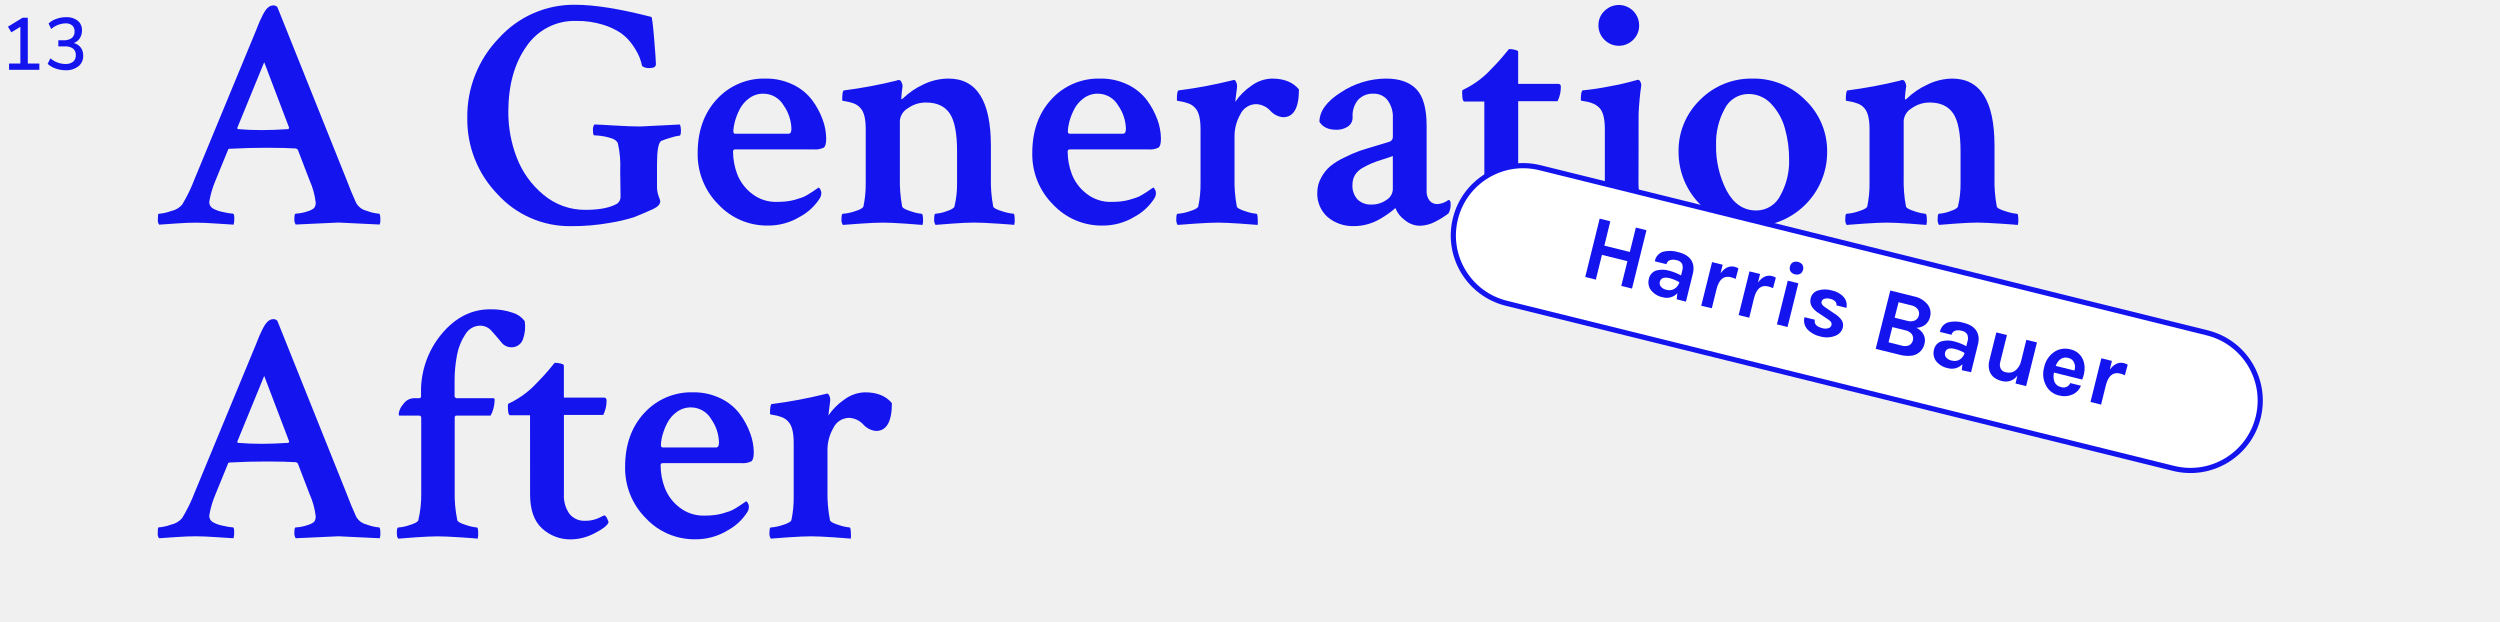
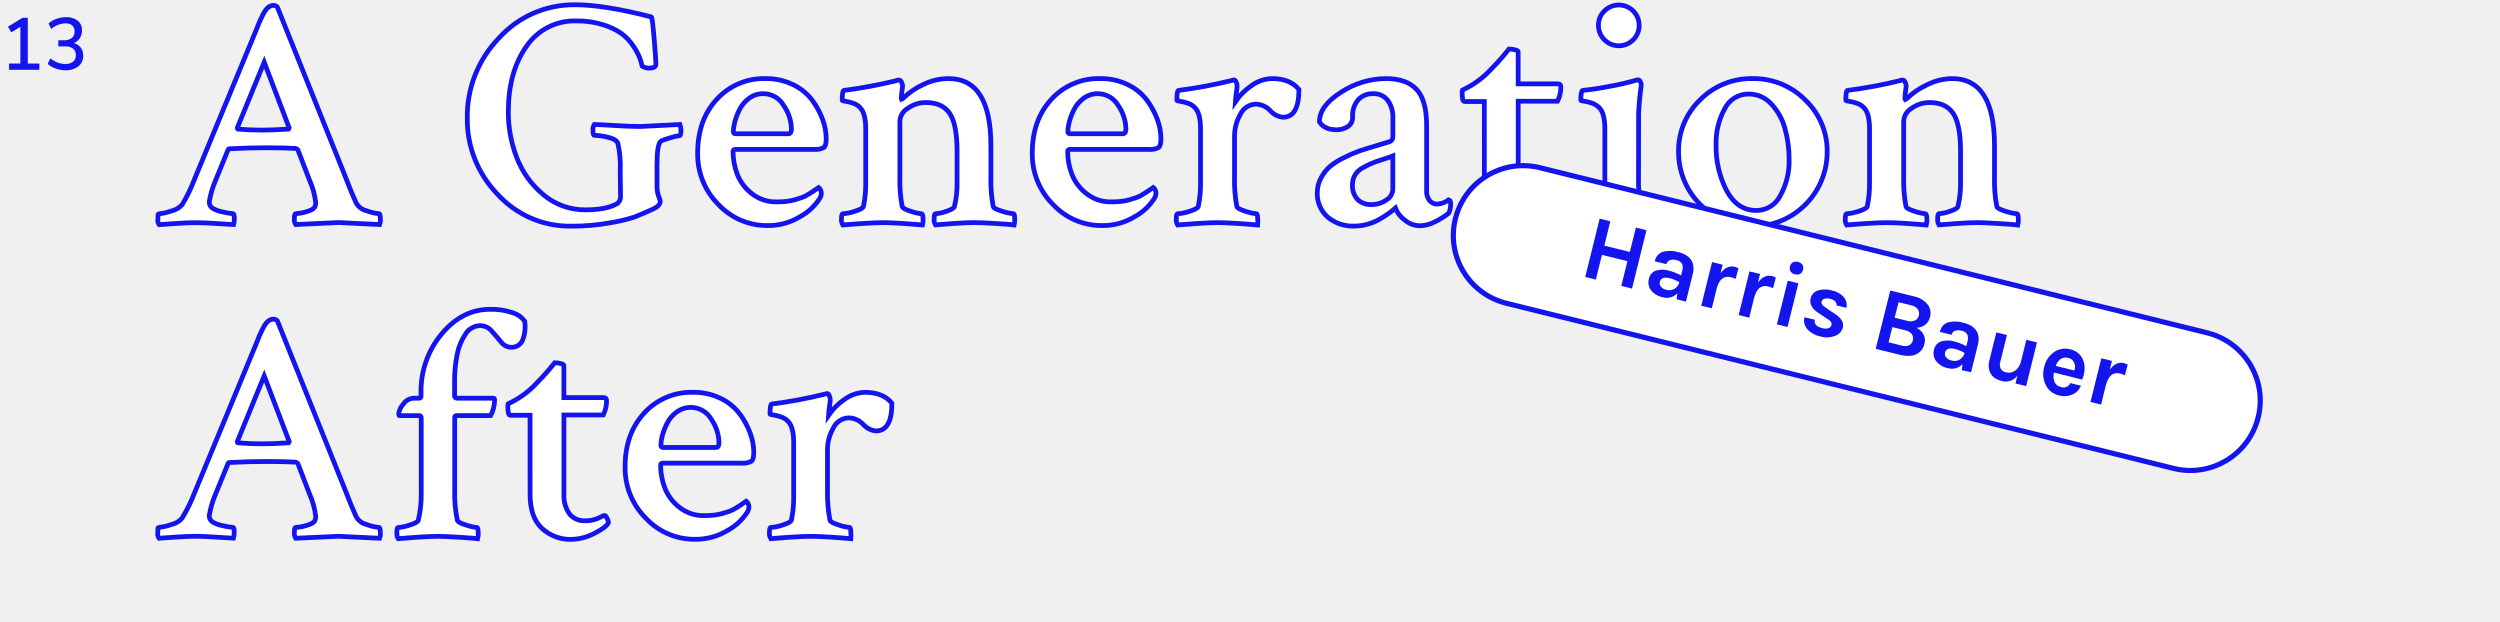
<svg xmlns="http://www.w3.org/2000/svg" id="Layer_1" data-name="Layer 1" viewBox="0 0 629.53 156.39">
  <defs>
-     <style>.cls-1{fill:#1414ef;}.cls-2{fill:#fff;stroke:#1414ef;stroke-miterlimit:10;stroke-width:1.3px;}</style>
+     <style>.cls-1{fill:#1414ef;}.cls-2,.cls-3{fill:#fff;stroke:#1414ef;stroke-miterlimit:10;}.cls-2{stroke-width:1.2px;}.cls-3{stroke-width:1.3px;}</style>
  </defs>
  <path class="cls-1" d="M7,16H9.91v1.57H2.28V16H5.13V6.75L2.85,8.14,2,6.72,5.67,4.47H7Z" />
  <path class="cls-1" d="M20.35,12a3.29,3.29,0,0,1,.6,2,3.28,3.28,0,0,1-1.2,2.69,5,5,0,0,1-3.26,1A7.42,7.42,0,0,1,14,17.25a5.59,5.59,0,0,1-2-1.16l.69-1.41a5.82,5.82,0,0,0,3.72,1.43,3,3,0,0,0,2-.56,2.06,2.06,0,0,0,.68-1.68,2,2,0,0,0-.69-1.64,3.37,3.37,0,0,0-2.1-.55H14.69V10.14H16a3.26,3.26,0,0,0,2.07-.56,2,2,0,0,0,.71-1.66,1.91,1.91,0,0,0-.59-1.51,2.42,2.42,0,0,0-1.67-.53,5.72,5.72,0,0,0-3.63,1.43L12.23,5.9a5.41,5.41,0,0,1,2-1.16,7.23,7.23,0,0,1,2.44-.42,4.44,4.44,0,0,1,2.93.91A3,3,0,0,1,20.64,7.7a3.48,3.48,0,0,1-.54,1.93,3,3,0,0,1-1.5,1.2A3.23,3.23,0,0,1,20.35,12Z" />
-   <path class="cls-1" d="M69.84,1.78,87.19,45.07q1.24,3.3,2.48,6a4,4,0,0,0,2.64,2,11,11,0,0,0,3.14.74q.33,0,.33,1.49a2.78,2.78,0,0,1-.17,1.24q-9.91-.5-10.41-.5t-10.74.5A2.33,2.33,0,0,1,74.13,55c0-.8.11-1.2.33-1.2a10.64,10.64,0,0,0,2.73-.5q1.74-.5,2.07-1.16a2.37,2.37,0,0,0,.25-1.07,19,19,0,0,0-1.57-5.7L75,37.71a.91.91,0,0,0-.58-.33q-2.64-.16-7.1-.17t-9.42.25c-.33,0-.5.11-.5.33l-3.14,7.68a23.45,23.45,0,0,0-1.57,5.37,1.84,1.84,0,0,0,.91,1.65,8.28,8.28,0,0,0,2.6.91,14.25,14.25,0,0,0,2.52.41Q59,53.91,59,55a5.43,5.43,0,0,1-.17,1.57q-.41,0-3.88-.25t-5.62-.25q-2.15,0-5.08.21l-4.17.29a1.76,1.76,0,0,1-.33-1.24q0-1.49.17-1.49a11.93,11.93,0,0,0,3.18-.7,5.09,5.09,0,0,0,2.77-1.61A39.26,39.26,0,0,0,49,45.07L64.38,7.89q1.9-5,3.06-5.95a2.11,2.11,0,0,1,1.4-.58A1.35,1.35,0,0,1,69.84,1.78ZM59.92,32.51q2.89.25,5.95.25,2.89,0,6.77-.25l.17-.33L66.53,15.66,59.76,32.18C59.76,32.4,59.81,32.51,59.92,32.51Z" />
-   <path class="cls-1" d="M117.67,29.7A28.28,28.28,0,0,1,125.6,9.63,25.45,25.45,0,0,1,144.85,1.2q7.27,0,19.17,3.06.25.08.7,5.49t.45,6.4q0,1-1.65,1a3,3,0,0,1-1.82-.5,14.93,14.93,0,0,0-.7-2.31,16.33,16.33,0,0,0-1.65-2.93,12.08,12.08,0,0,0-2.89-3,16.51,16.51,0,0,0-4.63-2.19,21.59,21.59,0,0,0-6.65-.95,14.6,14.6,0,0,0-12.64,6.44Q128,18.14,128,28.21a31.69,31.69,0,0,0,2.11,11.44A22.52,22.52,0,0,0,136.8,49a16.15,16.15,0,0,0,10.7,3.84q5.2,0,7.93-1.57a2.16,2.16,0,0,0,.83-1.9l-.08-5.95v-.58a25.11,25.11,0,0,0-.58-6.69q-.33-1.07-2.44-1.57a15.9,15.9,0,0,0-3.51-.5q-.33,0-.33-1.2a2.34,2.34,0,0,1,.33-1.53q.91,0,5,.25t6.57.25l10-.5a4.45,4.45,0,0,1,.25,1.4c0,.94-.11,1.4-.33,1.4a10.57,10.57,0,0,0-2.19.5,21.54,21.54,0,0,0-2.44.83q-1.08.66-1.07,6,0,1.74,0,3.47t0,1.9a7.13,7.13,0,0,0,.41,2.56,7.07,7.07,0,0,1,.41,1.24q0,1.16-1.82,2-3.31,1.49-4.87,2.07a43.7,43.7,0,0,1-6,1.4,53.54,53.54,0,0,1-9.79.83,24.55,24.55,0,0,1-18.55-8.1A27,27,0,0,1,117.67,29.7Z" />
-   <path class="cls-1" d="M192.77,19.79a15.32,15.32,0,0,1,6.94,1.53,13.07,13.07,0,0,1,4.79,3.88,19.21,19.21,0,0,1,2.64,4.87,14.24,14.24,0,0,1,.91,4.83q0,1.82-.62,2.27a4.69,4.69,0,0,1-2.52.45H185.17q-.58,0-.58.5a16.06,16.06,0,0,0,1.07,5.78,11.36,11.36,0,0,0,3.68,4.87,9.72,9.72,0,0,0,6.24,2.07,22.66,22.66,0,0,0,2.4-.12,12.37,12.37,0,0,0,2.15-.41q1-.29,1.73-.54a7.1,7.1,0,0,0,1.53-.74l1.12-.7q.33-.21,1.65-1.12a1.36,1.36,0,0,1,.41.5,1.6,1.6,0,0,1,.25.83,2.54,2.54,0,0,1-.5,1.57,13.46,13.46,0,0,1-4.87,4.46,15.33,15.33,0,0,1-8.18,2.23,16.73,16.73,0,0,1-12.39-5.33,17.82,17.82,0,0,1-5.2-12.93q0-8.34,4.83-13.55A16,16,0,0,1,192.77,19.79Zm-.58,3.8a5.84,5.84,0,0,0-3.55,1.16,7.79,7.79,0,0,0-2.4,2.81,15.79,15.79,0,0,0-1.2,3.1,10.11,10.11,0,0,0-.37,2.44c0,.39.17.58.5.58h13.38q.74,0,.74-1.24a10.71,10.71,0,0,0-1.94-5.87A5.92,5.92,0,0,0,192.19,23.59Z" />
-   <path class="cls-1" d="M238.86,19.79q10.66,0,10.66,16.94v7.85A34.6,34.6,0,0,0,250.1,52q.16.58,2.27,1.2a12.65,12.65,0,0,0,2.85.62c.17,0,.26.4.29,1.2a4.67,4.67,0,0,1-.12,1.61q-.5-.08-4.34-.33t-5.74-.25q-2,0-5.49.25t-4.25.33a2.42,2.42,0,0,1-.33-1.57q0-1.24.33-1.24a9.82,9.82,0,0,0,2.77-.62q1.86-.62,2-1.2a23.75,23.75,0,0,0,.66-6V38.13q0-6.86-1.86-9.58t-5.91-2.73a7.65,7.65,0,0,0-4.63,1.45,4,4,0,0,0-2,3.1V44.57a34.56,34.56,0,0,0,.58,7.44q.16.58,2.19,1.2a11.89,11.89,0,0,0,2.69.62c.22,0,.34.4.37,1.2a4.7,4.7,0,0,1-.12,1.61q-.66-.08-4.34-.33t-5.58-.25q-2,0-5.74.25t-4.42.33a2.42,2.42,0,0,1-.33-1.57q0-1.24.33-1.24a11.52,11.52,0,0,0,3-.62q2-.62,2.19-1.2a27,27,0,0,0,.58-6V32.51q0-3.88-1.32-5.29A4,4,0,0,0,214.86,26a9.4,9.4,0,0,0-2-.5c-.52-.05-.78-.14-.78-.25q0-2.4.41-2.48a117.19,117.19,0,0,0,13.3-2.48.54.54,0,0,1,.21-.12.79.79,0,0,1,.25,0h.21c.22,0,.41.19.58.58a2.51,2.51,0,0,1,.25.91,28.12,28.12,0,0,0-.33,3A.65.65,0,0,0,227,25a1.23,1.23,0,0,0,.41-.25,18.31,18.31,0,0,1,5.08-3.47A14.46,14.46,0,0,1,238.86,19.79Z" />
-   <path class="cls-1" d="M277,19.79A15.32,15.32,0,0,1,284,21.32a13.07,13.07,0,0,1,4.79,3.88,19.21,19.21,0,0,1,2.64,4.87,14.24,14.24,0,0,1,.91,4.83q0,1.82-.62,2.27a4.69,4.69,0,0,1-2.52.45H269.43q-.58,0-.58.5a16.06,16.06,0,0,0,1.07,5.78,11.36,11.36,0,0,0,3.68,4.87,9.72,9.72,0,0,0,6.24,2.07,22.66,22.66,0,0,0,2.4-.12,12.37,12.37,0,0,0,2.15-.41q1-.29,1.73-.54a7.1,7.1,0,0,0,1.53-.74l1.12-.7q.33-.21,1.65-1.12a1.36,1.36,0,0,1,.41.5,1.6,1.6,0,0,1,.25.83,2.54,2.54,0,0,1-.5,1.57,13.46,13.46,0,0,1-4.87,4.46,15.33,15.33,0,0,1-8.18,2.23,16.73,16.73,0,0,1-12.39-5.33,17.82,17.82,0,0,1-5.2-12.93q0-8.34,4.83-13.55A16,16,0,0,1,277,19.79Zm-.58,3.8a5.84,5.84,0,0,0-3.55,1.16,7.79,7.79,0,0,0-2.4,2.81,15.79,15.79,0,0,0-1.2,3.1,10.11,10.11,0,0,0-.37,2.44c0,.39.17.58.5.58h13.38q.74,0,.74-1.24a10.71,10.71,0,0,0-1.94-5.87A5.92,5.92,0,0,0,276.45,23.59Z" />
-   <path class="cls-1" d="M320.32,19.79q4.54,0,6.77,2.73,0,7-4,7a4.91,4.91,0,0,1-3.22-1.65,5.17,5.17,0,0,0-3.55-1.65,4.43,4.43,0,0,0-4,2.6,11,11,0,0,0-1.45,5.41V44.57a34.6,34.6,0,0,0,.58,7.44q.16.58,2.19,1.2a11.67,11.67,0,0,0,2.77.62c.17,0,.26.4.29,1.2a8.63,8.63,0,0,1,0,1.61q-.66-.08-4.38-.33t-5.62-.25q-2,0-5.74.25t-4.42.33a2.42,2.42,0,0,1-.33-1.57q0-1.24.33-1.24a11.52,11.52,0,0,0,3-.62q2-.62,2.19-1.2a27,27,0,0,0,.58-6V32.51q0-3.88-1.32-5.29A4,4,0,0,0,299.13,26a9.41,9.41,0,0,0-2-.5c-.52-.05-.78-.14-.78-.25q0-2.4.41-2.48a117.21,117.21,0,0,0,13.3-2.48,5,5,0,0,1,.66-.17c.22,0,.41.19.58.58a2,2,0,0,1,.21,1q0,.37-.12,1.16t-.21,1.65a10.5,10.5,0,0,0-.12,1.12,15.16,15.16,0,0,1,4-4A9.05,9.05,0,0,1,320.32,19.79Z" />
-   <path class="cls-1" d="M349,19.79q5.12,0,7.68,2.69t2.56,9.21V48a3.76,3.76,0,0,0,.74,2.52,2.48,2.48,0,0,0,2,.87,5.15,5.15,0,0,0,2.81-1.07c.33.11.5.41.5.91a4.91,4.91,0,0,1-.5,2.48,20.43,20.43,0,0,1-3.3,2.07,8.61,8.61,0,0,1-4,1.07,6,6,0,0,1-3.72-1.41,6.77,6.77,0,0,1-2.4-3.06l-.62.54q-.54.46-1.49,1.12a24.48,24.48,0,0,1-2.15,1.32,13.17,13.17,0,0,1-2.81,1.12,12,12,0,0,1-3.26.45,9.86,9.86,0,0,1-6.73-2.27,7.85,7.85,0,0,1-2.6-6.24,7.61,7.61,0,0,1,1-3.72,9.88,9.88,0,0,1,2.27-2.85,16.93,16.93,0,0,1,3.55-2.19A33.8,33.8,0,0,1,342.34,38q1.61-.54,4.13-1.28T350,35.65a1.3,1.3,0,0,0,.74-1.32V29.78a7.09,7.09,0,0,0-1.32-4.54,4.31,4.31,0,0,0-3.55-1.65A5,5,0,0,0,342,25.12a6.18,6.18,0,0,0-1.4,4.34,2.68,2.68,0,0,1-1.24,2.44,5.14,5.14,0,0,1-2.81.78q-3.06,0-4.3-2,0-4,5.41-7.43A20.72,20.72,0,0,1,349,19.79Zm-3.72,31.72a6.4,6.4,0,0,0,3.84-1.16,3.27,3.27,0,0,0,1.61-2.64V39.28q-.58.25-2.44.83t-2.85,1a22.56,22.56,0,0,0-2.31,1.16,5,5,0,0,0-1.94,1.82,4.55,4.55,0,0,0-.62,2.31,5.09,5.09,0,0,0,1.32,3.88A4.75,4.75,0,0,0,345.27,51.51Z" />
-   <path class="cls-1" d="M373.77,25.57h-5q-.58,0-.58-2.15a2.06,2.06,0,0,1,.08-.74,23.11,23.11,0,0,0,6.36-4.38q1.07-1.07,2.35-2.44t3-3.51a5.88,5.88,0,0,1,1.57.21c.5.14.74.29.74.46v8.1l6,0,4.09,0q.66,0,.66.74a8,8,0,0,1-.83,3.63h-9.91V45.48a7.84,7.84,0,0,0,1.4,5,4.72,4.72,0,0,0,3.88,1.74A7.79,7.79,0,0,0,389.3,52a8.76,8.76,0,0,0,1.49-.45q.58-.25,1.07-.5a2.59,2.59,0,0,1,.58-.25q.33-.08.74.74t.33,1.07q-.5,1.16-3.51,2.68a13,13,0,0,1-5.91,1.53,10.42,10.42,0,0,1-7.31-2.77q-3-2.77-3-8.55Z" />
-   <path class="cls-1" d="M412.6,44.57a30.37,30.37,0,0,0,.66,7.44q.16.58,2.23,1.2a12.15,12.15,0,0,0,2.81.62c.22,0,.34.4.37,1.2a4.7,4.7,0,0,1-.12,1.61q-.58-.08-4.42-.33t-5.66-.25q-2.07,0-5.82.25t-4.34.33a2.42,2.42,0,0,1-.33-1.57q0-1.24.33-1.24a12,12,0,0,0,3-.62q2.06-.62,2.23-1.2a27,27,0,0,0,.58-6V32.51q0-3.88-1.32-5.29a4.6,4.6,0,0,0-1.9-1.24,8.68,8.68,0,0,0-2-.5c-.55-.05-.83-.14-.83-.25q0-2.4.5-2.48a63.43,63.43,0,0,0,6.69-1,64.84,64.84,0,0,0,6.53-1.49,4.81,4.81,0,0,0,.66-.17q.41,0,.66.58a1.52,1.52,0,0,1,.17.91,70.79,70.79,0,0,0-.66,7.1ZM404,10a5,5,0,0,1-1.49-3.63A4.89,4.89,0,0,1,404,2.77a5.12,5.12,0,0,1,8.76,3.59A5,5,0,0,1,411.28,10,5.09,5.09,0,0,1,404,10Z" />
-   <path class="cls-1" d="M441.35,19.79a18.21,18.21,0,0,1,13.26,5.41,17.7,17.7,0,0,1,5.49,13.09,18.71,18.71,0,0,1-37.42,0,17.8,17.8,0,0,1,5.41-13.14A18.1,18.1,0,0,1,441.35,19.79Zm-1.07,3.88a6.65,6.65,0,0,0-6,3.76,17.76,17.76,0,0,0-2.15,9A24.08,24.08,0,0,0,434.78,48q2.68,5,7.48,5a6.73,6.73,0,0,0,6.07-3.8,17.57,17.57,0,0,0,2.19-8.92,28.36,28.36,0,0,0-1.07-8A14.57,14.57,0,0,0,446,26.15,7.66,7.66,0,0,0,440.28,23.67Z" />
-   <path class="cls-1" d="M491.58,19.79q10.66,0,10.66,16.94v7.85a34.56,34.56,0,0,0,.58,7.44q.16.58,2.27,1.2a12.65,12.65,0,0,0,2.85.62c.17,0,.26.4.29,1.2a4.7,4.7,0,0,1-.12,1.61q-.5-.08-4.34-.33T498,56.05q-2,0-5.49.25t-4.25.33a2.42,2.42,0,0,1-.33-1.57q0-1.24.33-1.24a9.82,9.82,0,0,0,2.77-.62q1.86-.62,2-1.2a23.72,23.72,0,0,0,.66-6V38.13q0-6.86-1.86-9.58T486,25.82a7.65,7.65,0,0,0-4.63,1.45,4,4,0,0,0-2,3.1V44.57a34.56,34.56,0,0,0,.58,7.44q.16.58,2.19,1.2a11.88,11.88,0,0,0,2.69.62c.22,0,.34.4.37,1.2a4.68,4.68,0,0,1-.12,1.61q-.66-.08-4.34-.33t-5.58-.25q-2,0-5.74.25t-4.42.33a2.42,2.42,0,0,1-.33-1.57q0-1.24.33-1.24a11.52,11.52,0,0,0,3-.62q2-.62,2.19-1.2a27,27,0,0,0,.58-6V32.51q0-3.88-1.32-5.29A4,4,0,0,0,467.58,26a9.41,9.41,0,0,0-2-.5c-.52-.05-.78-.14-.78-.25q0-2.4.41-2.48a117.17,117.17,0,0,0,13.3-2.48.54.54,0,0,1,.21-.12.78.78,0,0,1,.25,0h.21c.22,0,.41.19.58.58a2.51,2.51,0,0,1,.25.91,28.12,28.12,0,0,0-.33,3,.65.65,0,0,0,.08.41,1.22,1.22,0,0,0,.41-.25,18.32,18.32,0,0,1,5.08-3.47A14.46,14.46,0,0,1,491.58,19.79Z" />
-   <path class="cls-1" d="M69.84,80.78l17.35,43.29q1.24,3.3,2.48,6a4,4,0,0,0,2.64,2,11,11,0,0,0,3.14.74q.33,0,.33,1.49a2.78,2.78,0,0,1-.17,1.24q-9.91-.5-10.41-.5t-10.74.5a2.33,2.33,0,0,1-.33-1.53c0-.8.11-1.2.33-1.2a10.64,10.64,0,0,0,2.73-.5q1.74-.5,2.07-1.16a2.37,2.37,0,0,0,.25-1.07,19,19,0,0,0-1.57-5.7L75,116.71a.91.91,0,0,0-.58-.33q-2.64-.16-7.1-.17t-9.42.25c-.33,0-.5.11-.5.33l-3.14,7.68a23.45,23.45,0,0,0-1.57,5.37,1.84,1.84,0,0,0,.91,1.65,8.28,8.28,0,0,0,2.6.91,14.25,14.25,0,0,0,2.52.41q.25.08.25,1.16a5.43,5.43,0,0,1-.17,1.57q-.41,0-3.88-.25t-5.62-.25q-2.15,0-5.08.21l-4.17.29a1.76,1.76,0,0,1-.33-1.24q0-1.49.17-1.49a11.93,11.93,0,0,0,3.18-.7,5.09,5.09,0,0,0,2.77-1.61A39.26,39.26,0,0,0,49,124.07L64.38,86.89q1.9-5,3.06-5.95a2.11,2.11,0,0,1,1.4-.58A1.35,1.35,0,0,1,69.84,80.78Zm-9.91,30.73q2.89.25,5.95.25,2.89,0,6.77-.25l.17-.33L66.53,94.66l-6.77,16.52C59.76,111.4,59.81,111.51,59.92,111.51Z" />
-   <path class="cls-1" d="M123.39,77.89a16.27,16.27,0,0,1,5.74.87,5.77,5.77,0,0,1,3,2.11,9.27,9.27,0,0,1-.45,4.58,3,3,0,0,1-3,2,3.22,3.22,0,0,1-2.52-1.36q-1.12-1.36-2.35-2.73A3.8,3.8,0,0,0,120.92,82a4.4,4.4,0,0,0-3.72,2.15,13.9,13.9,0,0,0-2.11,5.21,33.72,33.72,0,0,0-.62,6.69v3.8c0,.06.05.14.17.25a.47.47,0,0,0,.33.17h9.09a.66.66,0,0,1,.41.08.87.87,0,0,1,.08.5,8.49,8.49,0,0,1-1,3.8H115a.44.44,0,0,0-.5.5v18.42a31.6,31.6,0,0,0,.66,7.44q.16.58,2.19,1.2a11.67,11.67,0,0,0,2.77.62c.17,0,.26.4.29,1.2a4.67,4.67,0,0,1-.12,1.61q-.5-.08-4.3-.33t-5.78-.25q-2,0-5.62.25t-4.3.33a1.56,1.56,0,0,1-.33-.91,4.93,4.93,0,0,1,0-1.28c.05-.41.17-.62.33-.62a11.08,11.08,0,0,0,2.89-.62q2-.62,2.15-1.2a27.36,27.36,0,0,0,.74-6.77v-19c0-.38-.17-.58-.5-.58h-5c-.11,0-.17-.17-.17-.5a4.41,4.41,0,0,1,1.16-2.4,3.32,3.32,0,0,1,2.64-1.49h1.32a.44.44,0,0,0,.5-.5V99a22.47,22.47,0,0,1,5.16-14.87Q116.37,77.89,123.39,77.89Z" />
-   <path class="cls-1" d="M133.47,104.57h-5q-.58,0-.58-2.15a2.06,2.06,0,0,1,.08-.74,23.11,23.11,0,0,0,6.36-4.38q1.07-1.07,2.35-2.44t3-3.51a5.88,5.88,0,0,1,1.57.21c.5.14.74.29.74.46v8.1l6,0,4.09,0q.66,0,.66.74a8,8,0,0,1-.83,3.63H142v19.91a7.84,7.84,0,0,0,1.4,5,4.72,4.72,0,0,0,3.88,1.74A7.79,7.79,0,0,0,149,131a8.76,8.76,0,0,0,1.49-.45q.58-.25,1.07-.5a2.59,2.59,0,0,1,.58-.25q.33-.08.74.74t.33,1.07q-.5,1.16-3.51,2.68a13,13,0,0,1-5.91,1.53,10.42,10.42,0,0,1-7.31-2.77q-3-2.77-3-8.55Z" />
-   <path class="cls-1" d="M174.53,98.79a15.31,15.31,0,0,1,6.94,1.53,13.07,13.07,0,0,1,4.79,3.88,19.21,19.21,0,0,1,2.64,4.87,14.24,14.24,0,0,1,.91,4.83q0,1.82-.62,2.27a4.69,4.69,0,0,1-2.52.45H166.93q-.58,0-.58.5a16.06,16.06,0,0,0,1.07,5.78,11.36,11.36,0,0,0,3.68,4.87,9.72,9.72,0,0,0,6.24,2.07,22.66,22.66,0,0,0,2.4-.12,12.37,12.37,0,0,0,2.15-.41q1-.29,1.73-.54a7.09,7.09,0,0,0,1.53-.74l1.12-.7q.33-.21,1.65-1.12a1.36,1.36,0,0,1,.41.5,1.6,1.6,0,0,1,.25.83,2.54,2.54,0,0,1-.5,1.57,13.45,13.45,0,0,1-4.87,4.46A15.33,15.33,0,0,1,175,135.8a16.73,16.73,0,0,1-12.39-5.33,17.82,17.82,0,0,1-5.2-12.93q0-8.34,4.83-13.55A16,16,0,0,1,174.53,98.79Zm-.58,3.8a5.84,5.84,0,0,0-3.55,1.16,7.79,7.79,0,0,0-2.4,2.81,15.76,15.76,0,0,0-1.2,3.1,10.08,10.08,0,0,0-.37,2.44c0,.39.17.58.5.58h13.38q.74,0,.74-1.24a10.71,10.71,0,0,0-1.94-5.87A5.92,5.92,0,0,0,174,102.59Z" />
-   <path class="cls-1" d="M217.82,98.79q4.54,0,6.77,2.73,0,7-4,7a4.92,4.92,0,0,1-3.22-1.65,5.17,5.17,0,0,0-3.55-1.65,4.43,4.43,0,0,0-4,2.6,11,11,0,0,0-1.45,5.41v10.33A34.56,34.56,0,0,0,209,131q.16.58,2.19,1.2a11.68,11.68,0,0,0,2.77.62c.17,0,.26.4.29,1.2a8.6,8.6,0,0,1,0,1.61q-.66-.08-4.38-.33t-5.62-.25q-2,0-5.74.25t-4.42.33a2.42,2.42,0,0,1-.33-1.57q0-1.24.33-1.24a11.52,11.52,0,0,0,3-.62q2-.62,2.19-1.2a27,27,0,0,0,.58-6V111.51q0-3.88-1.32-5.29a4,4,0,0,0-1.86-1.24,9.41,9.41,0,0,0-2-.5c-.52-.05-.78-.14-.78-.25q0-2.4.41-2.48a117.17,117.17,0,0,0,13.3-2.48,5,5,0,0,1,.66-.17c.22,0,.41.19.58.58a2,2,0,0,1,.21,1q0,.37-.12,1.16t-.21,1.65a10.64,10.64,0,0,0-.12,1.12,15.17,15.17,0,0,1,4-4A9.05,9.05,0,0,1,217.82,98.79Z" />
-   <rect class="cls-2" x="363.44" y="62.51" width="208.25" height="35.17" rx="17.58" ry="17.58" transform="translate(32.93 -109.98) rotate(13.9)" />
+   <path class="cls-2" d="M69.84,1.78,87.19,45.07q1.24,3.3,2.48,6a4,4,0,0,0,2.64,2,11,11,0,0,0,3.14.74q.33,0,.33,1.49a2.78,2.78,0,0,1-.17,1.24q-9.91-.5-10.41-.5t-10.74.5A2.33,2.33,0,0,1,74.13,55c0-.8.11-1.2.33-1.2a10.64,10.64,0,0,0,2.73-.5q1.74-.5,2.07-1.16a2.37,2.37,0,0,0,.25-1.07,19,19,0,0,0-1.57-5.7L75,37.71a.91.91,0,0,0-.58-.33q-2.64-.16-7.1-.17t-9.42.25c-.33,0-.5.11-.5.33l-3.14,7.68a23.45,23.45,0,0,0-1.57,5.37,1.84,1.84,0,0,0,.91,1.65,8.28,8.28,0,0,0,2.6.91,14.25,14.25,0,0,0,2.52.41Q59,53.91,59,55a5.43,5.43,0,0,1-.17,1.57q-.41,0-3.88-.25t-5.62-.25q-2.15,0-5.08.21l-4.17.29a1.76,1.76,0,0,1-.33-1.24q0-1.49.17-1.49a11.93,11.93,0,0,0,3.18-.7,5.09,5.09,0,0,0,2.77-1.61A39.26,39.26,0,0,0,49,45.07L64.38,7.89q1.9-5,3.06-5.95a2.11,2.11,0,0,1,1.4-.58A1.35,1.35,0,0,1,69.84,1.78ZM59.92,32.51q2.89.25,5.95.25,2.89,0,6.77-.25l.17-.33L66.53,15.66,59.76,32.18C59.76,32.4,59.81,32.51,59.92,32.51Z" />
+   <path class="cls-2" d="M117.67,29.7A28.28,28.28,0,0,1,125.6,9.63,25.45,25.45,0,0,1,144.85,1.2q7.27,0,19.17,3.06.25.08.7,5.49t.45,6.4q0,1-1.65,1a3,3,0,0,1-1.82-.5,14.93,14.93,0,0,0-.7-2.31,16.33,16.33,0,0,0-1.65-2.93,12.08,12.08,0,0,0-2.89-3,16.51,16.51,0,0,0-4.63-2.19,21.59,21.59,0,0,0-6.65-.95,14.6,14.6,0,0,0-12.64,6.44Q128,18.14,128,28.21a31.69,31.69,0,0,0,2.11,11.44A22.52,22.52,0,0,0,136.8,49a16.15,16.15,0,0,0,10.7,3.84q5.2,0,7.93-1.57a2.16,2.16,0,0,0,.83-1.9l-.08-5.95v-.58a25.11,25.11,0,0,0-.58-6.69q-.33-1.07-2.44-1.57a15.9,15.9,0,0,0-3.51-.5q-.33,0-.33-1.2a2.34,2.34,0,0,1,.33-1.53q.91,0,5,.25t6.57.25l10-.5a4.45,4.45,0,0,1,.25,1.4c0,.94-.11,1.4-.33,1.4a10.57,10.57,0,0,0-2.19.5,21.54,21.54,0,0,0-2.44.83q-1.08.66-1.07,6,0,1.74,0,3.47t0,1.9a7.13,7.13,0,0,0,.41,2.56,7.07,7.07,0,0,1,.41,1.24q0,1.16-1.82,2-3.31,1.49-4.87,2.07a43.7,43.7,0,0,1-6,1.4,53.54,53.54,0,0,1-9.79.83,24.55,24.55,0,0,1-18.55-8.1A27,27,0,0,1,117.67,29.7Z" />
+   <path class="cls-2" d="M192.77,19.79a15.32,15.32,0,0,1,6.94,1.53,13.07,13.07,0,0,1,4.79,3.88,19.21,19.21,0,0,1,2.64,4.87,14.24,14.24,0,0,1,.91,4.83q0,1.82-.62,2.27a4.69,4.69,0,0,1-2.52.45H185.17q-.58,0-.58.5a16.06,16.06,0,0,0,1.07,5.78,11.36,11.36,0,0,0,3.68,4.87,9.72,9.72,0,0,0,6.24,2.07,22.66,22.66,0,0,0,2.4-.12,12.37,12.37,0,0,0,2.15-.41q1-.29,1.73-.54a7.1,7.1,0,0,0,1.53-.74l1.12-.7q.33-.21,1.65-1.12a1.36,1.36,0,0,1,.41.5,1.6,1.6,0,0,1,.25.83,2.54,2.54,0,0,1-.5,1.57,13.46,13.46,0,0,1-4.87,4.46,15.33,15.33,0,0,1-8.18,2.23,16.73,16.73,0,0,1-12.39-5.33,17.82,17.82,0,0,1-5.2-12.93q0-8.34,4.83-13.55A16,16,0,0,1,192.77,19.79Zm-.58,3.8a5.84,5.84,0,0,0-3.55,1.16,7.79,7.79,0,0,0-2.4,2.81,15.79,15.79,0,0,0-1.2,3.1,10.11,10.11,0,0,0-.37,2.44c0,.39.17.58.5.58h13.38q.74,0,.74-1.24a10.71,10.71,0,0,0-1.94-5.87A5.92,5.92,0,0,0,192.19,23.59Z" />
+   <path class="cls-2" d="M238.86,19.79q10.66,0,10.66,16.94v7.85A34.6,34.6,0,0,0,250.1,52q.16.58,2.27,1.2a12.65,12.65,0,0,0,2.85.62c.17,0,.26.4.29,1.2a4.67,4.67,0,0,1-.12,1.61q-.5-.08-4.34-.33t-5.74-.25q-2,0-5.49.25t-4.25.33a2.42,2.42,0,0,1-.33-1.57q0-1.24.33-1.24a9.82,9.82,0,0,0,2.77-.62q1.86-.62,2-1.2a23.75,23.75,0,0,0,.66-6V38.13q0-6.86-1.86-9.58t-5.91-2.73a7.65,7.65,0,0,0-4.63,1.45,4,4,0,0,0-2,3.1V44.57a34.56,34.56,0,0,0,.58,7.44q.16.58,2.19,1.2a11.89,11.89,0,0,0,2.69.62c.22,0,.34.4.37,1.2a4.7,4.7,0,0,1-.12,1.61q-.66-.08-4.34-.33t-5.58-.25q-2,0-5.74.25t-4.42.33a2.42,2.42,0,0,1-.33-1.57q0-1.24.33-1.24a11.52,11.52,0,0,0,3-.62q2-.62,2.19-1.2a27,27,0,0,0,.58-6V32.51q0-3.88-1.32-5.29A4,4,0,0,0,214.86,26a9.4,9.4,0,0,0-2-.5c-.52-.05-.78-.14-.78-.25q0-2.4.41-2.48a117.19,117.19,0,0,0,13.3-2.48.54.54,0,0,1,.21-.12.79.79,0,0,1,.25,0h.21c.22,0,.41.19.58.58a2.51,2.51,0,0,1,.25.91,28.12,28.12,0,0,0-.33,3A.65.65,0,0,0,227,25a1.23,1.23,0,0,0,.41-.25,18.31,18.31,0,0,1,5.08-3.47A14.46,14.46,0,0,1,238.86,19.79Z" />
+   <path class="cls-2" d="M277,19.79A15.32,15.32,0,0,1,284,21.32a13.07,13.07,0,0,1,4.79,3.88,19.21,19.21,0,0,1,2.64,4.87,14.24,14.24,0,0,1,.91,4.83q0,1.82-.62,2.27a4.69,4.69,0,0,1-2.52.45H269.43q-.58,0-.58.5a16.06,16.06,0,0,0,1.07,5.78,11.36,11.36,0,0,0,3.68,4.87,9.72,9.72,0,0,0,6.24,2.07,22.66,22.66,0,0,0,2.4-.12,12.37,12.37,0,0,0,2.15-.41q1-.29,1.73-.54a7.1,7.1,0,0,0,1.53-.74l1.12-.7q.33-.21,1.65-1.12a1.36,1.36,0,0,1,.41.5,1.6,1.6,0,0,1,.25.83,2.54,2.54,0,0,1-.5,1.57,13.46,13.46,0,0,1-4.87,4.46,15.33,15.33,0,0,1-8.18,2.23,16.73,16.73,0,0,1-12.39-5.33,17.82,17.82,0,0,1-5.2-12.93q0-8.34,4.83-13.55A16,16,0,0,1,277,19.79Zm-.58,3.8a5.84,5.84,0,0,0-3.55,1.16,7.79,7.79,0,0,0-2.4,2.81,15.79,15.79,0,0,0-1.2,3.1,10.11,10.11,0,0,0-.37,2.44c0,.39.17.58.5.58h13.38q.74,0,.74-1.24a10.71,10.71,0,0,0-1.94-5.87A5.92,5.92,0,0,0,276.45,23.59Z" />
+   <path class="cls-2" d="M320.32,19.79q4.54,0,6.77,2.73,0,7-4,7a4.91,4.91,0,0,1-3.22-1.65,5.17,5.17,0,0,0-3.55-1.65,4.43,4.43,0,0,0-4,2.6,11,11,0,0,0-1.45,5.41V44.57a34.6,34.6,0,0,0,.58,7.44q.16.58,2.19,1.2a11.67,11.67,0,0,0,2.77.62c.17,0,.26.4.29,1.2a8.63,8.63,0,0,1,0,1.61q-.66-.08-4.38-.33t-5.62-.25q-2,0-5.74.25t-4.42.33a2.42,2.42,0,0,1-.33-1.57q0-1.24.33-1.24a11.52,11.52,0,0,0,3-.62q2-.62,2.19-1.2a27,27,0,0,0,.58-6V32.51q0-3.88-1.32-5.29A4,4,0,0,0,299.13,26a9.41,9.41,0,0,0-2-.5c-.52-.05-.78-.14-.78-.25q0-2.4.41-2.48a117.21,117.21,0,0,0,13.3-2.48,5,5,0,0,1,.66-.17c.22,0,.41.19.58.58a2,2,0,0,1,.21,1q0,.37-.12,1.16t-.21,1.65a10.5,10.5,0,0,0-.12,1.12,15.16,15.16,0,0,1,4-4A9.05,9.05,0,0,1,320.32,19.79Z" />
+   <path class="cls-2" d="M349,19.79q5.12,0,7.68,2.69t2.56,9.21V48a3.76,3.76,0,0,0,.74,2.52,2.48,2.48,0,0,0,2,.87,5.15,5.15,0,0,0,2.81-1.07c.33.11.5.41.5.91a4.91,4.91,0,0,1-.5,2.48,20.43,20.43,0,0,1-3.3,2.07,8.61,8.61,0,0,1-4,1.07,6,6,0,0,1-3.72-1.41,6.77,6.77,0,0,1-2.4-3.06l-.62.54q-.54.46-1.49,1.12a24.48,24.48,0,0,1-2.15,1.32,13.17,13.17,0,0,1-2.81,1.12,12,12,0,0,1-3.26.45,9.86,9.86,0,0,1-6.73-2.27,7.85,7.85,0,0,1-2.6-6.24,7.61,7.61,0,0,1,1-3.72,9.88,9.88,0,0,1,2.27-2.85,16.93,16.93,0,0,1,3.55-2.19A33.8,33.8,0,0,1,342.34,38q1.61-.54,4.13-1.28T350,35.65a1.3,1.3,0,0,0,.74-1.32V29.78a7.09,7.09,0,0,0-1.32-4.54,4.31,4.31,0,0,0-3.55-1.65A5,5,0,0,0,342,25.12a6.18,6.18,0,0,0-1.4,4.34,2.68,2.68,0,0,1-1.24,2.44,5.14,5.14,0,0,1-2.81.78q-3.06,0-4.3-2,0-4,5.41-7.43A20.72,20.72,0,0,1,349,19.79Zm-3.72,31.72a6.4,6.4,0,0,0,3.84-1.16,3.27,3.27,0,0,0,1.61-2.64V39.28q-.58.25-2.44.83t-2.85,1a22.56,22.56,0,0,0-2.31,1.16,5,5,0,0,0-1.94,1.82,4.55,4.55,0,0,0-.62,2.31,5.09,5.09,0,0,0,1.32,3.88A4.75,4.75,0,0,0,345.27,51.51Z" />
+   <path class="cls-2" d="M373.77,25.57h-5q-.58,0-.58-2.15a2.06,2.06,0,0,1,.08-.74,23.11,23.11,0,0,0,6.36-4.38q1.07-1.07,2.35-2.44t3-3.51a5.88,5.88,0,0,1,1.57.21c.5.14.74.29.74.46v8.1l6,0,4.09,0q.66,0,.66.74a8,8,0,0,1-.83,3.63h-9.91V45.48a7.84,7.84,0,0,0,1.4,5,4.72,4.72,0,0,0,3.88,1.74A7.79,7.79,0,0,0,389.3,52a8.76,8.76,0,0,0,1.49-.45q.58-.25,1.07-.5a2.59,2.59,0,0,1,.58-.25q.33-.08.74.74t.33,1.07q-.5,1.16-3.51,2.68a13,13,0,0,1-5.91,1.53,10.42,10.42,0,0,1-7.31-2.77q-3-2.77-3-8.55Z" />
+   <path class="cls-2" d="M412.6,44.57a30.37,30.37,0,0,0,.66,7.44q.16.58,2.23,1.2a12.15,12.15,0,0,0,2.81.62c.22,0,.34.4.37,1.2a4.7,4.7,0,0,1-.12,1.61q-.58-.08-4.42-.33t-5.66-.25q-2.07,0-5.82.25t-4.34.33a2.42,2.42,0,0,1-.33-1.57q0-1.24.33-1.24a12,12,0,0,0,3-.62q2.06-.62,2.23-1.2a27,27,0,0,0,.58-6V32.51q0-3.88-1.32-5.29a4.6,4.6,0,0,0-1.9-1.24,8.68,8.68,0,0,0-2-.5c-.55-.05-.83-.14-.83-.25q0-2.4.5-2.48a63.43,63.43,0,0,0,6.69-1,64.84,64.84,0,0,0,6.53-1.49,4.81,4.81,0,0,0,.66-.17q.41,0,.66.58a1.52,1.52,0,0,1,.17.91,70.79,70.79,0,0,0-.66,7.1ZM404,10a5,5,0,0,1-1.49-3.63A4.89,4.89,0,0,1,404,2.77a5.12,5.12,0,0,1,8.76,3.59A5,5,0,0,1,411.28,10,5.09,5.09,0,0,1,404,10Z" />
+   <path class="cls-2" d="M441.35,19.79a18.21,18.21,0,0,1,13.26,5.41,17.7,17.7,0,0,1,5.49,13.09,18.71,18.71,0,0,1-37.42,0,17.8,17.8,0,0,1,5.41-13.14A18.1,18.1,0,0,1,441.35,19.79Zm-1.07,3.88a6.65,6.65,0,0,0-6,3.76,17.76,17.76,0,0,0-2.15,9A24.08,24.08,0,0,0,434.78,48q2.68,5,7.48,5a6.73,6.73,0,0,0,6.07-3.8,17.57,17.57,0,0,0,2.19-8.92,28.36,28.36,0,0,0-1.07-8A14.57,14.57,0,0,0,446,26.15,7.66,7.66,0,0,0,440.28,23.67Z" />
+   <path class="cls-2" d="M491.58,19.79q10.66,0,10.66,16.94v7.85a34.56,34.56,0,0,0,.58,7.44q.16.58,2.27,1.2a12.65,12.65,0,0,0,2.85.62c.17,0,.26.4.29,1.2a4.7,4.7,0,0,1-.12,1.61q-.5-.08-4.34-.33T498,56.05q-2,0-5.49.25t-4.25.33a2.42,2.42,0,0,1-.33-1.57q0-1.24.33-1.24a9.82,9.82,0,0,0,2.77-.62q1.86-.62,2-1.2a23.72,23.72,0,0,0,.66-6V38.13q0-6.86-1.86-9.58T486,25.82a7.65,7.65,0,0,0-4.63,1.45,4,4,0,0,0-2,3.1V44.57a34.56,34.56,0,0,0,.58,7.44q.16.58,2.19,1.2a11.88,11.88,0,0,0,2.69.62c.22,0,.34.4.37,1.2a4.68,4.68,0,0,1-.12,1.61q-.66-.08-4.34-.33t-5.58-.25q-2,0-5.74.25t-4.42.33a2.42,2.42,0,0,1-.33-1.57q0-1.24.33-1.24a11.52,11.52,0,0,0,3-.62q2-.62,2.19-1.2a27,27,0,0,0,.58-6V32.51q0-3.88-1.32-5.29A4,4,0,0,0,467.58,26a9.41,9.41,0,0,0-2-.5c-.52-.05-.78-.14-.78-.25q0-2.4.41-2.48a117.17,117.17,0,0,0,13.3-2.48.54.54,0,0,1,.21-.12.78.78,0,0,1,.25,0h.21c.22,0,.41.19.58.58a2.51,2.51,0,0,1,.25.91,28.12,28.12,0,0,0-.33,3,.65.65,0,0,0,.08.41,1.22,1.22,0,0,0,.41-.25,18.32,18.32,0,0,1,5.08-3.47A14.46,14.46,0,0,1,491.58,19.79Z" />
+   <path class="cls-2" d="M69.84,80.78l17.35,43.29q1.24,3.3,2.48,6a4,4,0,0,0,2.64,2,11,11,0,0,0,3.14.74q.33,0,.33,1.49a2.78,2.78,0,0,1-.17,1.24q-9.91-.5-10.41-.5t-10.74.5a2.33,2.33,0,0,1-.33-1.53c0-.8.11-1.2.33-1.2a10.64,10.64,0,0,0,2.73-.5q1.74-.5,2.07-1.16a2.37,2.37,0,0,0,.25-1.07,19,19,0,0,0-1.57-5.7L75,116.71a.91.91,0,0,0-.58-.33q-2.64-.16-7.1-.17t-9.42.25c-.33,0-.5.11-.5.33l-3.14,7.68a23.45,23.45,0,0,0-1.57,5.37,1.84,1.84,0,0,0,.91,1.65,8.28,8.28,0,0,0,2.6.91,14.25,14.25,0,0,0,2.52.41q.25.08.25,1.16a5.43,5.43,0,0,1-.17,1.57q-.41,0-3.88-.25t-5.62-.25q-2.15,0-5.08.21l-4.17.29a1.76,1.76,0,0,1-.33-1.24q0-1.49.17-1.49a11.93,11.93,0,0,0,3.18-.7,5.09,5.09,0,0,0,2.77-1.61A39.26,39.26,0,0,0,49,124.07L64.38,86.89q1.9-5,3.06-5.95a2.11,2.11,0,0,1,1.4-.58A1.35,1.35,0,0,1,69.84,80.78Zm-9.91,30.73q2.89.25,5.95.25,2.89,0,6.77-.25l.17-.33L66.53,94.66l-6.77,16.52C59.76,111.4,59.81,111.51,59.92,111.51Z" />
+   <path class="cls-2" d="M123.39,77.89a16.27,16.27,0,0,1,5.74.87,5.77,5.77,0,0,1,3,2.11,9.27,9.27,0,0,1-.45,4.58,3,3,0,0,1-3,2,3.22,3.22,0,0,1-2.52-1.36q-1.12-1.36-2.35-2.73A3.8,3.8,0,0,0,120.92,82a4.4,4.4,0,0,0-3.72,2.15,13.9,13.9,0,0,0-2.11,5.21,33.72,33.72,0,0,0-.62,6.69v3.8c0,.06.05.14.17.25a.47.47,0,0,0,.33.17h9.09a.66.66,0,0,1,.41.08.87.87,0,0,1,.08.5,8.49,8.49,0,0,1-1,3.8H115a.44.44,0,0,0-.5.5v18.42a31.6,31.6,0,0,0,.66,7.44q.16.58,2.19,1.2a11.67,11.67,0,0,0,2.77.62c.17,0,.26.4.29,1.2a4.67,4.67,0,0,1-.12,1.61q-.5-.08-4.3-.33t-5.78-.25q-2,0-5.62.25t-4.3.33a1.56,1.56,0,0,1-.33-.91,4.93,4.93,0,0,1,0-1.28c.05-.41.17-.62.33-.62a11.08,11.08,0,0,0,2.89-.62q2-.62,2.15-1.2a27.36,27.36,0,0,0,.74-6.77v-19c0-.38-.17-.58-.5-.58h-5c-.11,0-.17-.17-.17-.5a4.41,4.41,0,0,1,1.16-2.4,3.32,3.32,0,0,1,2.64-1.49h1.32a.44.44,0,0,0,.5-.5V99a22.47,22.47,0,0,1,5.16-14.87Q116.37,77.89,123.39,77.89Z" />
+   <path class="cls-2" d="M133.47,104.57h-5q-.58,0-.58-2.15a2.06,2.06,0,0,1,.08-.74,23.11,23.11,0,0,0,6.36-4.38q1.07-1.07,2.35-2.44t3-3.51a5.88,5.88,0,0,1,1.57.21c.5.14.74.29.74.46v8.1l6,0,4.09,0q.66,0,.66.74a8,8,0,0,1-.83,3.63H142v19.91a7.84,7.84,0,0,0,1.4,5,4.72,4.72,0,0,0,3.88,1.74A7.79,7.79,0,0,0,149,131a8.76,8.76,0,0,0,1.49-.45q.58-.25,1.07-.5a2.59,2.59,0,0,1,.58-.25q.33-.08.74.74t.33,1.07q-.5,1.16-3.51,2.68a13,13,0,0,1-5.91,1.53,10.42,10.42,0,0,1-7.31-2.77q-3-2.77-3-8.55Z" />
+   <path class="cls-2" d="M174.53,98.79a15.31,15.31,0,0,1,6.94,1.53,13.07,13.07,0,0,1,4.79,3.88,19.21,19.21,0,0,1,2.64,4.87,14.24,14.24,0,0,1,.91,4.83q0,1.82-.62,2.27a4.69,4.69,0,0,1-2.52.45H166.93q-.58,0-.58.5a16.06,16.06,0,0,0,1.07,5.78,11.36,11.36,0,0,0,3.68,4.87,9.72,9.72,0,0,0,6.24,2.07,22.66,22.66,0,0,0,2.4-.12,12.37,12.37,0,0,0,2.15-.41q1-.29,1.73-.54a7.09,7.09,0,0,0,1.53-.74l1.12-.7q.33-.21,1.65-1.12a1.36,1.36,0,0,1,.41.5,1.6,1.6,0,0,1,.25.83,2.54,2.54,0,0,1-.5,1.57,13.45,13.45,0,0,1-4.87,4.46A15.33,15.33,0,0,1,175,135.8a16.73,16.73,0,0,1-12.39-5.33,17.82,17.82,0,0,1-5.2-12.93q0-8.34,4.83-13.55A16,16,0,0,1,174.53,98.79Zm-.58,3.8a5.84,5.84,0,0,0-3.55,1.16,7.79,7.79,0,0,0-2.4,2.81,15.76,15.76,0,0,0-1.2,3.1,10.08,10.08,0,0,0-.37,2.44c0,.39.17.58.5.58h13.38q.74,0,.74-1.24a10.71,10.71,0,0,0-1.94-5.87A5.92,5.92,0,0,0,174,102.59Z" />
+   <path class="cls-2" d="M217.82,98.79q4.54,0,6.77,2.73,0,7-4,7a4.92,4.92,0,0,1-3.22-1.65,5.17,5.17,0,0,0-3.55-1.65,4.43,4.43,0,0,0-4,2.6,11,11,0,0,0-1.45,5.41v10.33A34.56,34.56,0,0,0,209,131q.16.58,2.19,1.2a11.68,11.68,0,0,0,2.77.62c.17,0,.26.4.29,1.2a8.6,8.6,0,0,1,0,1.61q-.66-.08-4.38-.33t-5.62-.25q-2,0-5.74.25t-4.42.33a2.42,2.42,0,0,1-.33-1.57q0-1.24.33-1.24a11.52,11.52,0,0,0,3-.62q2-.62,2.19-1.2a27,27,0,0,0,.58-6V111.51q0-3.88-1.32-5.29a4,4,0,0,0-1.86-1.24,9.41,9.41,0,0,0-2-.5c-.52-.05-.78-.14-.78-.25q0-2.4.41-2.48a117.17,117.17,0,0,0,13.3-2.48,5,5,0,0,1,.66-.17c.22,0,.41.19.58.58a2,2,0,0,1,.21,1q0,.37-.12,1.16t-.21,1.65a10.64,10.64,0,0,0-.12,1.12,15.17,15.17,0,0,1,4-4A9.05,9.05,0,0,1,217.82,98.79Z" />
+   <rect class="cls-3" x="363.44" y="62.51" width="208.25" height="35.17" rx="17.58" ry="17.58" transform="translate(32.93 -109.98) rotate(13.9)" />
  <path class="cls-1" d="M405.49,55.73,404,61.86l6.41,1.59,1.52-6.14,2.67.66-3.64,14.7L408.26,72l1.54-6.23-6.41-1.59-1.54,6.23-2.67-.66,3.64-14.7Z" />
  <path class="cls-1" d="M420.38,68.18a13.13,13.13,0,0,1,2.93,1.18l.27-1.09a2.71,2.71,0,0,0,0-1.82,1.93,1.93,0,0,0-1.38-.93,2.77,2.77,0,0,0-1.72,0,1.43,1.43,0,0,0-.86,1l-2.92-.72a3.06,3.06,0,0,1,2-2.39,7.12,7.12,0,0,1,3.91.08q3.4.84,3.8,3.46a5.14,5.14,0,0,1-.14,2l-1.73,7-2.33-.58.16-1.52a3.64,3.64,0,0,1-3.7,1,5,5,0,0,1-3-1.86,3.37,3.37,0,0,1-.46-2.79,2.77,2.77,0,0,1,1.78-2.06A5.89,5.89,0,0,1,420.38,68.18Zm2.51,2.88a9.84,9.84,0,0,0-2.4-1q-2.17-.54-2.53.91a1.4,1.4,0,0,0,.24,1.18,2.45,2.45,0,0,0,1.49.84,2.49,2.49,0,0,0,2-.29A2.8,2.8,0,0,0,422.89,71.06Z" />
  <path class="cls-1" d="M433.25,68.82q1.58-2.13,3.58-1.64a4,4,0,0,1,.93.4l-.71,2.66a6.08,6.08,0,0,0-1.21-.44q-2.67-.66-3.59,3l-1.19,4.82L428.39,77l2.73-11,2.67.66Z" />
  <path class="cls-1" d="M442.67,71.15q1.58-2.13,3.58-1.64a4,4,0,0,1,.93.4l-.71,2.66a6.08,6.08,0,0,0-1.21-.44q-2.67-.66-3.59,3L440.48,80l-2.67-.66,2.73-11,2.67.66Z" />
  <path class="cls-1" d="M450.74,67.07a1.57,1.57,0,0,1,.71-1,2,2,0,0,1,2.43.6,1.75,1.75,0,0,1-.57,2.29,2,2,0,0,1-2.43-.6A1.57,1.57,0,0,1,450.74,67.07Zm-.56,3.61,2.67.66-2.73,11-2.67-.66Z" />
  <path class="cls-1" d="M457,80.51q-.34,1.57,1.9,2.13a2.56,2.56,0,0,0,1.51,0,1.09,1.09,0,0,0,.77-.73A1,1,0,0,0,461,81a3.43,3.43,0,0,0-.94-.76l-2.19-1.45q-2.44-1.59-1.92-3.7a2.68,2.68,0,0,1,1.81-1.94,6.12,6.12,0,0,1,3.58,0,5.21,5.21,0,0,1,3,1.74,3.11,3.11,0,0,1,.61,2.63l-2.51-.62a1.14,1.14,0,0,0-.31-1,2.52,2.52,0,0,0-1.28-.65,2.38,2.38,0,0,0-1.46,0,1,1,0,0,0-.69.68q-.2.79,1,1.51l2.36,1.62a5.32,5.32,0,0,1,1.71,1.59,2.37,2.37,0,0,1,.26,1.9,3,3,0,0,1-1.87,2,5.76,5.76,0,0,1-3.79.17,6.09,6.09,0,0,1-3.29-1.84,3.29,3.29,0,0,1-.69-3Z" />
  <path class="cls-1" d="M476,73.16l5.93,1.47a5.78,5.78,0,0,1,3.5,2.09,3.52,3.52,0,0,1,.59,3.05,3.45,3.45,0,0,1-1.22,2,3.79,3.79,0,0,1-2.24.77,3.87,3.87,0,0,1,1.78,1.63,3.23,3.23,0,0,1,.26,2.43,3.81,3.81,0,0,1-3.61,3,8,8,0,0,1-2.67-.28l-6-1.47ZM477.09,80l3.15.78a2.81,2.81,0,0,0,1.94-.07,1.82,1.82,0,0,0,1-1.26,1.87,1.87,0,0,0-.25-1.57,2.73,2.73,0,0,0-1.67-1l-3.17-.78Zm1.69,7a2.83,2.83,0,0,0,2-.06,2,2,0,0,0,.66-2.78,2.81,2.81,0,0,0-1.71-1l-3.22-.8-.95,3.83Z" />
  <path class="cls-1" d="M492.21,86a13.13,13.13,0,0,1,2.93,1.18l.27-1.09a2.71,2.71,0,0,0,0-1.82A1.93,1.93,0,0,0,494,83.3a2.77,2.77,0,0,0-1.72,0,1.43,1.43,0,0,0-.86,1l-2.92-.72a3.06,3.06,0,0,1,2-2.39,7.12,7.12,0,0,1,3.91.08q3.4.84,3.8,3.46a5.14,5.14,0,0,1-.14,2l-1.73,7L494,93.22l.16-1.52a3.64,3.64,0,0,1-3.7,1,5,5,0,0,1-3-1.86,3.37,3.37,0,0,1-.46-2.79A2.77,2.77,0,0,1,488.72,86,5.89,5.89,0,0,1,492.21,86Zm2.51,2.88a9.84,9.84,0,0,0-2.4-1q-2.17-.54-2.53.91a1.4,1.4,0,0,0,.24,1.18,2.45,2.45,0,0,0,1.49.84,2.49,2.49,0,0,0,2-.29A2.8,2.8,0,0,0,494.71,88.84Z" />
  <path class="cls-1" d="M508,94.58a3.59,3.59,0,0,1-3.9,1.37q-2.92-.72-3.28-3.24a5,5,0,0,1,.14-2l1.74-7,2.67.66-1.67,6.75a2.3,2.3,0,0,0,.12,1.75,1.77,1.77,0,0,0,1.15.85,3.46,3.46,0,0,0,1.33.1,2.55,2.55,0,0,0,1.07-.42A4.16,4.16,0,0,0,508.92,91l1.34-5.43,2.67.66-2.73,11-2.67-.66Z" />
  <path class="cls-1" d="M524.92,92.37a6.34,6.34,0,0,1-.15,1.81,10.45,10.45,0,0,1-.44,1.4l-7.11-1.76a3.94,3.94,0,0,0,.12,2.34,2.21,2.21,0,0,0,1.65,1.3,1.82,1.82,0,0,0,2.33-1l2.69.67a4.07,4.07,0,0,1-2.16,2.23,5.14,5.14,0,0,1-3.39.22,4.92,4.92,0,0,1-3.25-2.49,6.2,6.2,0,0,1-.47-4.61,6.13,6.13,0,0,1,2.57-3.88,4.94,4.94,0,0,1,4-.64,4.4,4.4,0,0,1,3.16,2.49A5.18,5.18,0,0,1,524.92,92.37Zm-4.1-2.24a2.27,2.27,0,0,0-1.95.3,3.41,3.41,0,0,0-1.21,1.71l4.69,1.16a2.55,2.55,0,0,0-.54-2.68A2.28,2.28,0,0,0,520.83,90.13Z" />
  <path class="cls-1" d="M531.27,93.08q1.58-2.13,3.58-1.64a4,4,0,0,1,.93.4l-.71,2.66a6.08,6.08,0,0,0-1.21-.44q-2.67-.66-3.59,3l-1.19,4.82-2.67-.66,2.73-11,2.67.66Z" />
</svg>
